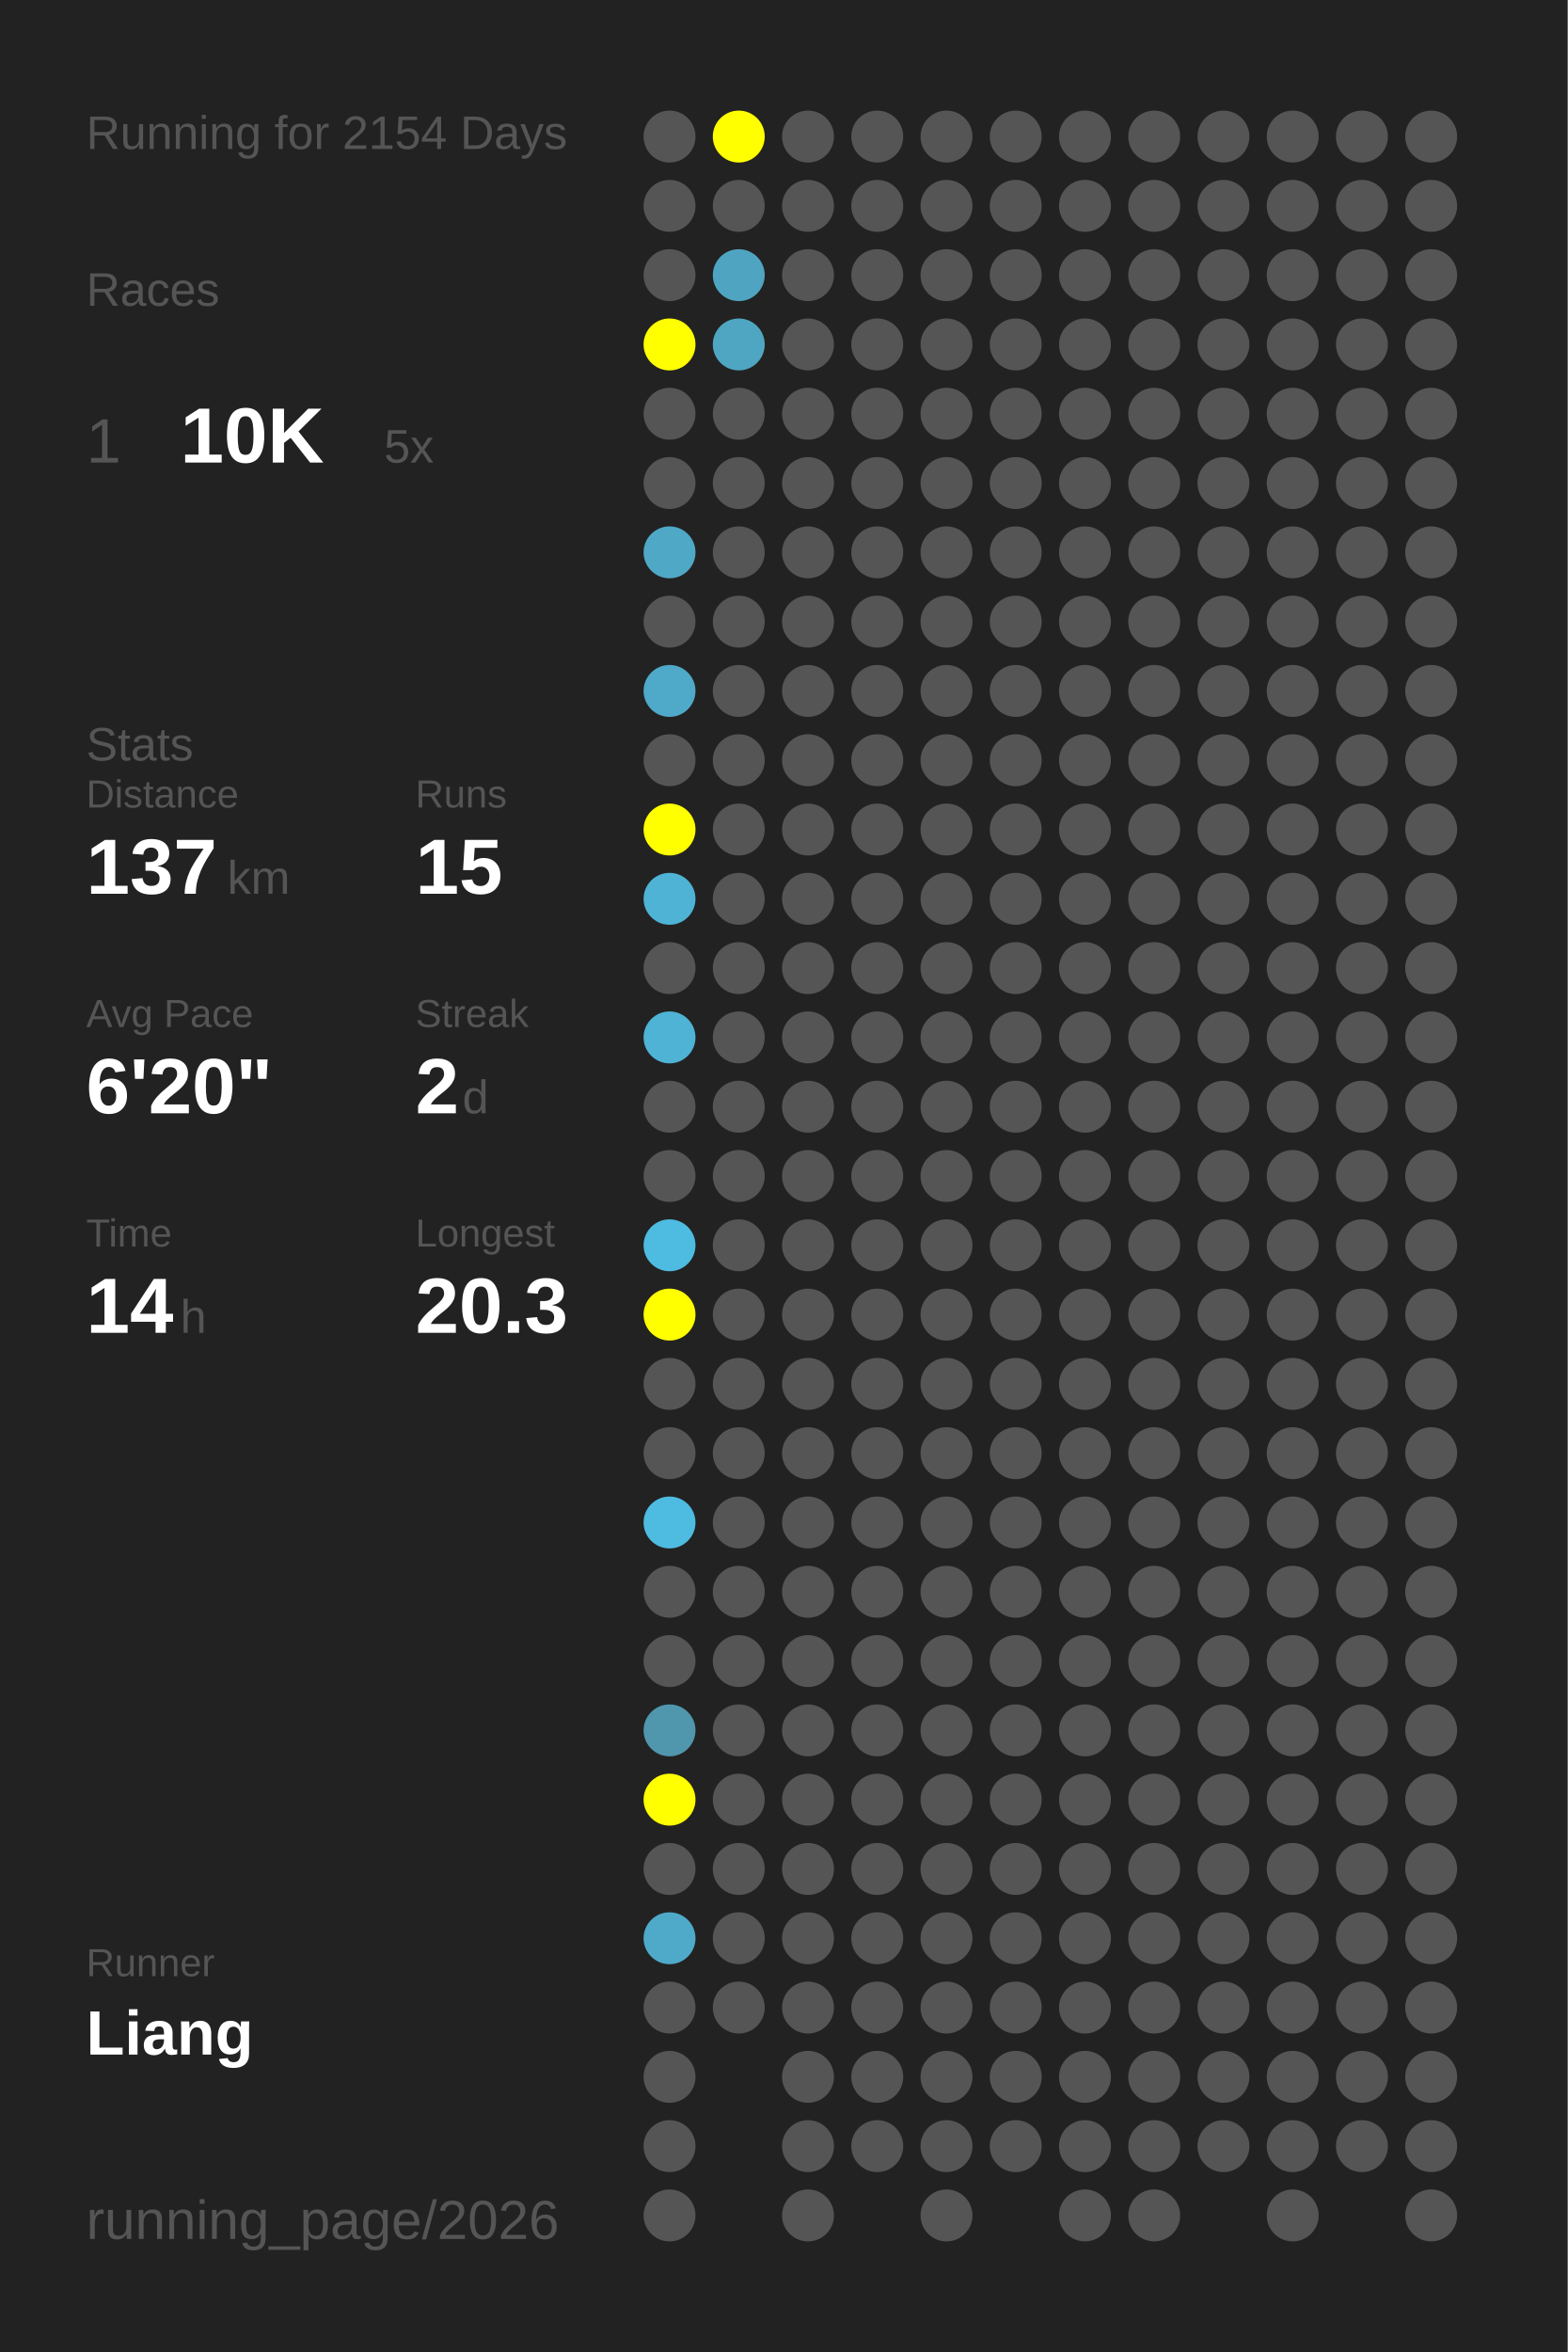
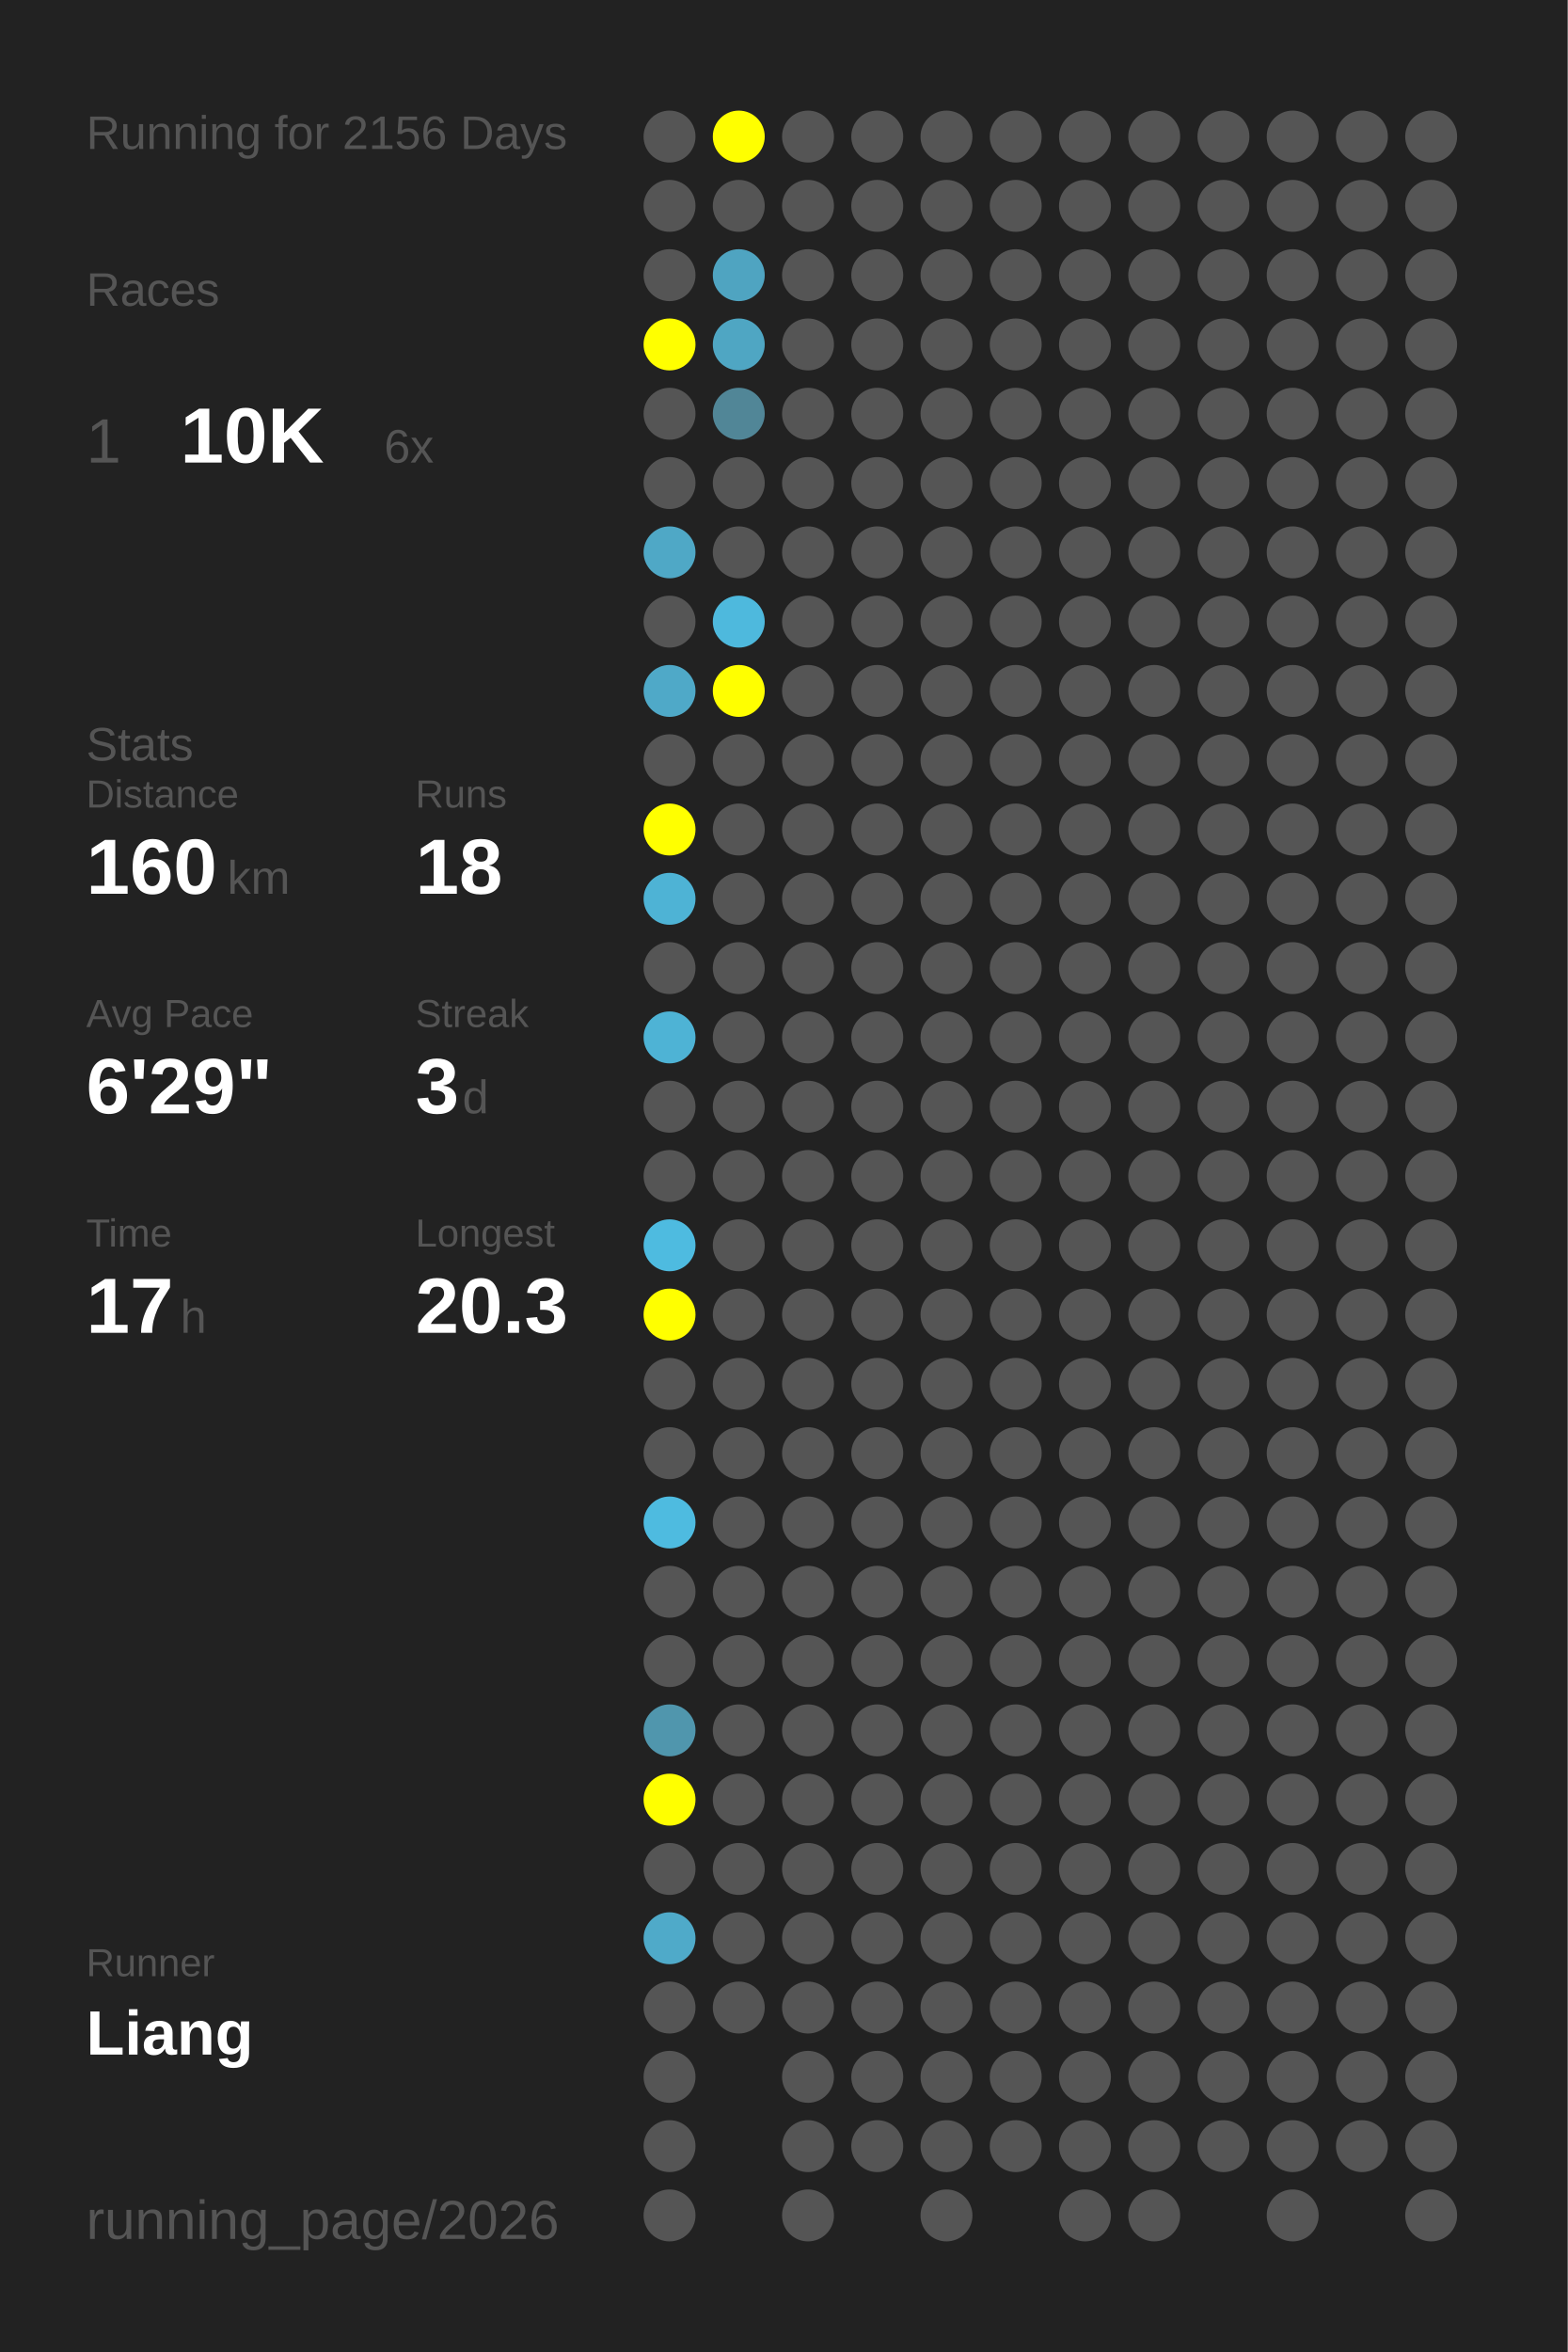
<svg xmlns="http://www.w3.org/2000/svg" baseProfile="full" height="300mm" version="1.1" viewBox="0,0,200,300" width="200mm">
  <defs />
  <rect fill="#222222" height="300" width="200" x="0" y="0" />
-   <text fill="#555555" style="font-size:6px; font-family:Arial;" x="11" y="19">Running for 2154 Days</text>
+   <text fill="#555555" style="font-size:6px; font-family:Arial;" x="11" y="19">Running for 2156 Days</text>
  <text fill="#555555" style="font-size:6px; font-family:Arial;" x="11" y="39">Races</text>
  <text fill="#555555" style="font-size:8px; font-family:Arial;" x="11" y="59">1</text>
  <text fill="#FFFFFF" style="font-size:10px; font-family:Arial; font-weight:bold;" x="23" y="59">10K</text>
-   <text fill="#555555" style="font-size:6px; font-family:Arial;" x="49" y="59">5x</text>
+   <text fill="#555555" style="font-size:6px; font-family:Arial;" x="49" y="59">6x</text>
  <text fill="#555555" style="font-size:6px; font-family:Arial;" x="11" y="97">Stats</text>
  <text fill="#555555" style="font-size:5px; font-family:Arial;" x="11" y="103">Distance</text>
-   <text fill="#FFFFFF" style="font-size:10px; font-family:Arial; font-weight:bold;" x="11" y="114">137</text>
+   <text fill="#FFFFFF" style="font-size:10px; font-family:Arial; font-weight:bold;" x="11" y="114">160</text>
  <text fill="#555555" style="font-size:6px; font-family:Arial;" x="29" y="114">km</text>
  <text fill="#555555" style="font-size:5px; font-family:Arial;" x="53" y="103">Runs</text>
-   <text fill="#FFFFFF" style="font-size:10px; font-family:Arial; font-weight:bold;" x="53" y="114">15</text>
+   <text fill="#FFFFFF" style="font-size:10px; font-family:Arial; font-weight:bold;" x="53" y="114">18</text>
  <text fill="#555555" style="font-size:5px; font-family:Arial;" x="11" y="131">Avg Pace</text>
-   <text fill="#FFFFFF" style="font-size:10px; font-family:Arial; font-weight:bold;" x="11" y="142">6'20"</text>
+   <text fill="#FFFFFF" style="font-size:10px; font-family:Arial; font-weight:bold;" x="11" y="142">6'29"</text>
  <text fill="#555555" style="font-size:5px; font-family:Arial;" x="53" y="131">Streak</text>
-   <text fill="#FFFFFF" style="font-size:10px; font-family:Arial; font-weight:bold;" x="53" y="142">2</text>
+   <text fill="#FFFFFF" style="font-size:10px; font-family:Arial; font-weight:bold;" x="53" y="142">3</text>
  <text fill="#555555" style="font-size:6px; font-family:Arial;" x="59" y="142">d</text>
  <text fill="#555555" style="font-size:5px; font-family:Arial;" x="11" y="159">Time</text>
-   <text fill="#FFFFFF" style="font-size:10px; font-family:Arial; font-weight:bold;" x="11" y="170">14</text>
+   <text fill="#FFFFFF" style="font-size:10px; font-family:Arial; font-weight:bold;" x="11" y="170">17</text>
  <text fill="#555555" style="font-size:6px; font-family:Arial;" x="23" y="170">h</text>
  <text fill="#555555" style="font-size:5px; font-family:Arial;" x="53" y="159">Longest</text>
  <text fill="#FFFFFF" style="font-size:10px; font-family:Arial; font-weight:bold;" x="53" y="170">20.3</text>
  <text fill="#555555" style="font-size:5px; font-family:Arial;" x="11" y="252.065">Runner</text>
  <text fill="#FFFFFF" style="font-size:8px; font-family:Arial; font-weight:bold;" x="11" y="262.065">Liang</text>
  <text fill="#555555" style="font-size:7px; font-family:Arial;" x="11" y="285.581">running_page/2026</text>
  <circle cx="85.417" cy="17.419" fill="#555555" r="3.312" />
  <circle cx="85.417" cy="26.258" fill="#555555" r="3.312" />
  <circle cx="85.417" cy="35.097" fill="#555555" r="3.312" />
  <circle cx="85.417" cy="43.935" fill="#FFFF00" r="3.312" />
  <circle cx="85.417" cy="52.774" fill="#555555" r="3.312" />
  <circle cx="85.417" cy="61.613" fill="#555555" r="3.312" />
  <circle cx="85.417" cy="70.452" fill="#4fa8c6" r="3.312" />
  <circle cx="85.417" cy="79.29" fill="#555555" r="3.312" />
  <circle cx="85.417" cy="88.129" fill="#4fa9c8" r="3.312" />
  <circle cx="85.417" cy="96.968" fill="#555555" r="3.312" />
  <circle cx="85.417" cy="105.806" fill="#FFFF00" r="3.312" />
  <circle cx="85.417" cy="114.645" fill="#4eb3d5" r="3.312" />
  <circle cx="85.417" cy="123.484" fill="#555555" r="3.312" />
  <circle cx="85.417" cy="132.323" fill="#4eb3d5" r="3.312" />
  <circle cx="85.417" cy="141.161" fill="#555555" r="3.312" />
  <circle cx="85.417" cy="150" fill="#555555" r="3.312" />
  <circle cx="85.417" cy="158.839" fill="#4ebbe0" r="3.312" />
  <circle cx="85.417" cy="167.677" fill="#FFFF00" r="3.312" />
  <circle cx="85.417" cy="176.516" fill="#555555" r="3.312" />
  <circle cx="85.417" cy="185.355" fill="#555555" r="3.312" />
  <circle cx="85.417" cy="194.194" fill="#4ebbe0" r="3.312" />
  <circle cx="85.417" cy="203.032" fill="#555555" r="3.312" />
  <circle cx="85.417" cy="211.871" fill="#555555" r="3.312" />
  <circle cx="85.417" cy="220.71" fill="#5096ad" r="3.312" />
  <circle cx="85.417" cy="229.548" fill="#FFFF00" r="3.312" />
  <circle cx="85.417" cy="238.387" fill="#555555" r="3.312" />
  <circle cx="85.417" cy="247.226" fill="#4faac9" r="3.312" />
  <circle cx="85.417" cy="256.065" fill="#555555" r="3.312" />
  <circle cx="85.417" cy="264.903" fill="#555555" r="3.312" />
  <circle cx="85.417" cy="273.742" fill="#555555" r="3.312" />
  <circle cx="85.417" cy="282.581" fill="#555555" r="3.312" />
  <circle cx="94.25" cy="17.419" fill="#FFFF00" r="3.312" />
  <circle cx="94.25" cy="26.258" fill="#555555" r="3.312" />
  <circle cx="94.25" cy="35.097" fill="#4fa4c1" r="3.312" />
  <circle cx="94.25" cy="43.935" fill="#4fa6c3" r="3.312" />
-   <circle cx="94.25" cy="52.774" fill="#555555" r="3.312" />
+   <circle cx="94.25" cy="52.774" fill="#518697" r="3.312" />
  <circle cx="94.25" cy="61.613" fill="#555555" r="3.312" />
  <circle cx="94.25" cy="70.452" fill="#555555" r="3.312" />
-   <circle cx="94.25" cy="79.29" fill="#555555" r="3.312" />
-   <circle cx="94.25" cy="88.129" fill="#555555" r="3.312" />
+   <circle cx="94.25" cy="79.29" fill="#4eb9dd" r="3.312" />
+   <circle cx="94.25" cy="88.129" fill="#FFFF00" r="3.312" />
  <circle cx="94.25" cy="96.968" fill="#555555" r="3.312" />
  <circle cx="94.25" cy="105.806" fill="#555555" r="3.312" />
  <circle cx="94.25" cy="114.645" fill="#555555" r="3.312" />
  <circle cx="94.25" cy="123.484" fill="#555555" r="3.312" />
  <circle cx="94.25" cy="132.323" fill="#555555" r="3.312" />
  <circle cx="94.25" cy="141.161" fill="#555555" r="3.312" />
  <circle cx="94.25" cy="150" fill="#555555" r="3.312" />
  <circle cx="94.25" cy="158.839" fill="#555555" r="3.312" />
  <circle cx="94.25" cy="167.677" fill="#555555" r="3.312" />
  <circle cx="94.25" cy="176.516" fill="#555555" r="3.312" />
  <circle cx="94.25" cy="185.355" fill="#555555" r="3.312" />
  <circle cx="94.25" cy="194.194" fill="#555555" r="3.312" />
  <circle cx="94.25" cy="203.032" fill="#555555" r="3.312" />
  <circle cx="94.25" cy="211.871" fill="#555555" r="3.312" />
  <circle cx="94.25" cy="220.71" fill="#555555" r="3.312" />
  <circle cx="94.25" cy="229.548" fill="#555555" r="3.312" />
  <circle cx="94.25" cy="238.387" fill="#555555" r="3.312" />
  <circle cx="94.25" cy="247.226" fill="#555555" r="3.312" />
  <circle cx="94.25" cy="256.065" fill="#555555" r="3.312" />
  <circle cx="103.083" cy="17.419" fill="#555555" r="3.312" />
  <circle cx="103.083" cy="26.258" fill="#555555" r="3.312" />
  <circle cx="103.083" cy="35.097" fill="#555555" r="3.312" />
  <circle cx="103.083" cy="43.935" fill="#555555" r="3.312" />
  <circle cx="103.083" cy="52.774" fill="#555555" r="3.312" />
  <circle cx="103.083" cy="61.613" fill="#555555" r="3.312" />
  <circle cx="103.083" cy="70.452" fill="#555555" r="3.312" />
  <circle cx="103.083" cy="79.29" fill="#555555" r="3.312" />
  <circle cx="103.083" cy="88.129" fill="#555555" r="3.312" />
  <circle cx="103.083" cy="96.968" fill="#555555" r="3.312" />
  <circle cx="103.083" cy="105.806" fill="#555555" r="3.312" />
  <circle cx="103.083" cy="114.645" fill="#555555" r="3.312" />
  <circle cx="103.083" cy="123.484" fill="#555555" r="3.312" />
  <circle cx="103.083" cy="132.323" fill="#555555" r="3.312" />
  <circle cx="103.083" cy="141.161" fill="#555555" r="3.312" />
  <circle cx="103.083" cy="150" fill="#555555" r="3.312" />
  <circle cx="103.083" cy="158.839" fill="#555555" r="3.312" />
  <circle cx="103.083" cy="167.677" fill="#555555" r="3.312" />
  <circle cx="103.083" cy="176.516" fill="#555555" r="3.312" />
  <circle cx="103.083" cy="185.355" fill="#555555" r="3.312" />
  <circle cx="103.083" cy="194.194" fill="#555555" r="3.312" />
  <circle cx="103.083" cy="203.032" fill="#555555" r="3.312" />
  <circle cx="103.083" cy="211.871" fill="#555555" r="3.312" />
  <circle cx="103.083" cy="220.71" fill="#555555" r="3.312" />
  <circle cx="103.083" cy="229.548" fill="#555555" r="3.312" />
  <circle cx="103.083" cy="238.387" fill="#555555" r="3.312" />
  <circle cx="103.083" cy="247.226" fill="#555555" r="3.312" />
  <circle cx="103.083" cy="256.065" fill="#555555" r="3.312" />
  <circle cx="103.083" cy="264.903" fill="#555555" r="3.312" />
  <circle cx="103.083" cy="273.742" fill="#555555" r="3.312" />
  <circle cx="103.083" cy="282.581" fill="#555555" r="3.312" />
  <circle cx="111.917" cy="17.419" fill="#555555" r="3.312" />
  <circle cx="111.917" cy="26.258" fill="#555555" r="3.312" />
  <circle cx="111.917" cy="35.097" fill="#555555" r="3.312" />
  <circle cx="111.917" cy="43.935" fill="#555555" r="3.312" />
  <circle cx="111.917" cy="52.774" fill="#555555" r="3.312" />
  <circle cx="111.917" cy="61.613" fill="#555555" r="3.312" />
  <circle cx="111.917" cy="70.452" fill="#555555" r="3.312" />
  <circle cx="111.917" cy="79.29" fill="#555555" r="3.312" />
  <circle cx="111.917" cy="88.129" fill="#555555" r="3.312" />
  <circle cx="111.917" cy="96.968" fill="#555555" r="3.312" />
  <circle cx="111.917" cy="105.806" fill="#555555" r="3.312" />
  <circle cx="111.917" cy="114.645" fill="#555555" r="3.312" />
  <circle cx="111.917" cy="123.484" fill="#555555" r="3.312" />
  <circle cx="111.917" cy="132.323" fill="#555555" r="3.312" />
  <circle cx="111.917" cy="141.161" fill="#555555" r="3.312" />
  <circle cx="111.917" cy="150" fill="#555555" r="3.312" />
  <circle cx="111.917" cy="158.839" fill="#555555" r="3.312" />
  <circle cx="111.917" cy="167.677" fill="#555555" r="3.312" />
  <circle cx="111.917" cy="176.516" fill="#555555" r="3.312" />
  <circle cx="111.917" cy="185.355" fill="#555555" r="3.312" />
  <circle cx="111.917" cy="194.194" fill="#555555" r="3.312" />
  <circle cx="111.917" cy="203.032" fill="#555555" r="3.312" />
  <circle cx="111.917" cy="211.871" fill="#555555" r="3.312" />
  <circle cx="111.917" cy="220.71" fill="#555555" r="3.312" />
  <circle cx="111.917" cy="229.548" fill="#555555" r="3.312" />
  <circle cx="111.917" cy="238.387" fill="#555555" r="3.312" />
  <circle cx="111.917" cy="247.226" fill="#555555" r="3.312" />
  <circle cx="111.917" cy="256.065" fill="#555555" r="3.312" />
  <circle cx="111.917" cy="264.903" fill="#555555" r="3.312" />
  <circle cx="111.917" cy="273.742" fill="#555555" r="3.312" />
  <circle cx="120.75" cy="17.419" fill="#555555" r="3.312" />
  <circle cx="120.75" cy="26.258" fill="#555555" r="3.312" />
  <circle cx="120.75" cy="35.097" fill="#555555" r="3.312" />
  <circle cx="120.75" cy="43.935" fill="#555555" r="3.312" />
  <circle cx="120.75" cy="52.774" fill="#555555" r="3.312" />
  <circle cx="120.75" cy="61.613" fill="#555555" r="3.312" />
  <circle cx="120.75" cy="70.452" fill="#555555" r="3.312" />
  <circle cx="120.75" cy="79.29" fill="#555555" r="3.312" />
  <circle cx="120.75" cy="88.129" fill="#555555" r="3.312" />
  <circle cx="120.75" cy="96.968" fill="#555555" r="3.312" />
  <circle cx="120.75" cy="105.806" fill="#555555" r="3.312" />
  <circle cx="120.75" cy="114.645" fill="#555555" r="3.312" />
  <circle cx="120.75" cy="123.484" fill="#555555" r="3.312" />
  <circle cx="120.75" cy="132.323" fill="#555555" r="3.312" />
  <circle cx="120.75" cy="141.161" fill="#555555" r="3.312" />
  <circle cx="120.75" cy="150" fill="#555555" r="3.312" />
  <circle cx="120.75" cy="158.839" fill="#555555" r="3.312" />
  <circle cx="120.75" cy="167.677" fill="#555555" r="3.312" />
  <circle cx="120.75" cy="176.516" fill="#555555" r="3.312" />
  <circle cx="120.75" cy="185.355" fill="#555555" r="3.312" />
  <circle cx="120.75" cy="194.194" fill="#555555" r="3.312" />
  <circle cx="120.75" cy="203.032" fill="#555555" r="3.312" />
  <circle cx="120.75" cy="211.871" fill="#555555" r="3.312" />
  <circle cx="120.75" cy="220.71" fill="#555555" r="3.312" />
  <circle cx="120.75" cy="229.548" fill="#555555" r="3.312" />
  <circle cx="120.75" cy="238.387" fill="#555555" r="3.312" />
  <circle cx="120.75" cy="247.226" fill="#555555" r="3.312" />
  <circle cx="120.75" cy="256.065" fill="#555555" r="3.312" />
  <circle cx="120.75" cy="264.903" fill="#555555" r="3.312" />
  <circle cx="120.75" cy="273.742" fill="#555555" r="3.312" />
  <circle cx="120.75" cy="282.581" fill="#555555" r="3.312" />
  <circle cx="129.583" cy="17.419" fill="#555555" r="3.312" />
  <circle cx="129.583" cy="26.258" fill="#555555" r="3.312" />
  <circle cx="129.583" cy="35.097" fill="#555555" r="3.312" />
  <circle cx="129.583" cy="43.935" fill="#555555" r="3.312" />
  <circle cx="129.583" cy="52.774" fill="#555555" r="3.312" />
  <circle cx="129.583" cy="61.613" fill="#555555" r="3.312" />
  <circle cx="129.583" cy="70.452" fill="#555555" r="3.312" />
  <circle cx="129.583" cy="79.29" fill="#555555" r="3.312" />
  <circle cx="129.583" cy="88.129" fill="#555555" r="3.312" />
  <circle cx="129.583" cy="96.968" fill="#555555" r="3.312" />
  <circle cx="129.583" cy="105.806" fill="#555555" r="3.312" />
  <circle cx="129.583" cy="114.645" fill="#555555" r="3.312" />
  <circle cx="129.583" cy="123.484" fill="#555555" r="3.312" />
  <circle cx="129.583" cy="132.323" fill="#555555" r="3.312" />
  <circle cx="129.583" cy="141.161" fill="#555555" r="3.312" />
  <circle cx="129.583" cy="150" fill="#555555" r="3.312" />
  <circle cx="129.583" cy="158.839" fill="#555555" r="3.312" />
  <circle cx="129.583" cy="167.677" fill="#555555" r="3.312" />
  <circle cx="129.583" cy="176.516" fill="#555555" r="3.312" />
  <circle cx="129.583" cy="185.355" fill="#555555" r="3.312" />
  <circle cx="129.583" cy="194.194" fill="#555555" r="3.312" />
  <circle cx="129.583" cy="203.032" fill="#555555" r="3.312" />
  <circle cx="129.583" cy="211.871" fill="#555555" r="3.312" />
  <circle cx="129.583" cy="220.71" fill="#555555" r="3.312" />
  <circle cx="129.583" cy="229.548" fill="#555555" r="3.312" />
  <circle cx="129.583" cy="238.387" fill="#555555" r="3.312" />
  <circle cx="129.583" cy="247.226" fill="#555555" r="3.312" />
  <circle cx="129.583" cy="256.065" fill="#555555" r="3.312" />
  <circle cx="129.583" cy="264.903" fill="#555555" r="3.312" />
  <circle cx="129.583" cy="273.742" fill="#555555" r="3.312" />
  <circle cx="138.417" cy="17.419" fill="#555555" r="3.312" />
  <circle cx="138.417" cy="26.258" fill="#555555" r="3.312" />
  <circle cx="138.417" cy="35.097" fill="#555555" r="3.312" />
  <circle cx="138.417" cy="43.935" fill="#555555" r="3.312" />
  <circle cx="138.417" cy="52.774" fill="#555555" r="3.312" />
  <circle cx="138.417" cy="61.613" fill="#555555" r="3.312" />
  <circle cx="138.417" cy="70.452" fill="#555555" r="3.312" />
  <circle cx="138.417" cy="79.29" fill="#555555" r="3.312" />
  <circle cx="138.417" cy="88.129" fill="#555555" r="3.312" />
  <circle cx="138.417" cy="96.968" fill="#555555" r="3.312" />
  <circle cx="138.417" cy="105.806" fill="#555555" r="3.312" />
  <circle cx="138.417" cy="114.645" fill="#555555" r="3.312" />
  <circle cx="138.417" cy="123.484" fill="#555555" r="3.312" />
  <circle cx="138.417" cy="132.323" fill="#555555" r="3.312" />
  <circle cx="138.417" cy="141.161" fill="#555555" r="3.312" />
  <circle cx="138.417" cy="150" fill="#555555" r="3.312" />
  <circle cx="138.417" cy="158.839" fill="#555555" r="3.312" />
  <circle cx="138.417" cy="167.677" fill="#555555" r="3.312" />
  <circle cx="138.417" cy="176.516" fill="#555555" r="3.312" />
  <circle cx="138.417" cy="185.355" fill="#555555" r="3.312" />
  <circle cx="138.417" cy="194.194" fill="#555555" r="3.312" />
  <circle cx="138.417" cy="203.032" fill="#555555" r="3.312" />
  <circle cx="138.417" cy="211.871" fill="#555555" r="3.312" />
  <circle cx="138.417" cy="220.71" fill="#555555" r="3.312" />
  <circle cx="138.417" cy="229.548" fill="#555555" r="3.312" />
  <circle cx="138.417" cy="238.387" fill="#555555" r="3.312" />
  <circle cx="138.417" cy="247.226" fill="#555555" r="3.312" />
  <circle cx="138.417" cy="256.065" fill="#555555" r="3.312" />
  <circle cx="138.417" cy="264.903" fill="#555555" r="3.312" />
  <circle cx="138.417" cy="273.742" fill="#555555" r="3.312" />
  <circle cx="138.417" cy="282.581" fill="#555555" r="3.312" />
  <circle cx="147.25" cy="17.419" fill="#555555" r="3.312" />
  <circle cx="147.25" cy="26.258" fill="#555555" r="3.312" />
  <circle cx="147.25" cy="35.097" fill="#555555" r="3.312" />
  <circle cx="147.25" cy="43.935" fill="#555555" r="3.312" />
  <circle cx="147.25" cy="52.774" fill="#555555" r="3.312" />
  <circle cx="147.25" cy="61.613" fill="#555555" r="3.312" />
  <circle cx="147.25" cy="70.452" fill="#555555" r="3.312" />
  <circle cx="147.25" cy="79.29" fill="#555555" r="3.312" />
  <circle cx="147.25" cy="88.129" fill="#555555" r="3.312" />
  <circle cx="147.25" cy="96.968" fill="#555555" r="3.312" />
  <circle cx="147.25" cy="105.806" fill="#555555" r="3.312" />
  <circle cx="147.25" cy="114.645" fill="#555555" r="3.312" />
  <circle cx="147.25" cy="123.484" fill="#555555" r="3.312" />
  <circle cx="147.25" cy="132.323" fill="#555555" r="3.312" />
  <circle cx="147.25" cy="141.161" fill="#555555" r="3.312" />
  <circle cx="147.25" cy="150" fill="#555555" r="3.312" />
  <circle cx="147.25" cy="158.839" fill="#555555" r="3.312" />
  <circle cx="147.25" cy="167.677" fill="#555555" r="3.312" />
  <circle cx="147.25" cy="176.516" fill="#555555" r="3.312" />
  <circle cx="147.25" cy="185.355" fill="#555555" r="3.312" />
  <circle cx="147.25" cy="194.194" fill="#555555" r="3.312" />
  <circle cx="147.25" cy="203.032" fill="#555555" r="3.312" />
  <circle cx="147.25" cy="211.871" fill="#555555" r="3.312" />
  <circle cx="147.25" cy="220.71" fill="#555555" r="3.312" />
  <circle cx="147.25" cy="229.548" fill="#555555" r="3.312" />
  <circle cx="147.25" cy="238.387" fill="#555555" r="3.312" />
  <circle cx="147.25" cy="247.226" fill="#555555" r="3.312" />
  <circle cx="147.25" cy="256.065" fill="#555555" r="3.312" />
  <circle cx="147.25" cy="264.903" fill="#555555" r="3.312" />
  <circle cx="147.25" cy="273.742" fill="#555555" r="3.312" />
  <circle cx="147.25" cy="282.581" fill="#555555" r="3.312" />
  <circle cx="156.083" cy="17.419" fill="#555555" r="3.312" />
  <circle cx="156.083" cy="26.258" fill="#555555" r="3.312" />
  <circle cx="156.083" cy="35.097" fill="#555555" r="3.312" />
  <circle cx="156.083" cy="43.935" fill="#555555" r="3.312" />
  <circle cx="156.083" cy="52.774" fill="#555555" r="3.312" />
  <circle cx="156.083" cy="61.613" fill="#555555" r="3.312" />
  <circle cx="156.083" cy="70.452" fill="#555555" r="3.312" />
  <circle cx="156.083" cy="79.29" fill="#555555" r="3.312" />
  <circle cx="156.083" cy="88.129" fill="#555555" r="3.312" />
  <circle cx="156.083" cy="96.968" fill="#555555" r="3.312" />
  <circle cx="156.083" cy="105.806" fill="#555555" r="3.312" />
  <circle cx="156.083" cy="114.645" fill="#555555" r="3.312" />
  <circle cx="156.083" cy="123.484" fill="#555555" r="3.312" />
  <circle cx="156.083" cy="132.323" fill="#555555" r="3.312" />
  <circle cx="156.083" cy="141.161" fill="#555555" r="3.312" />
  <circle cx="156.083" cy="150" fill="#555555" r="3.312" />
  <circle cx="156.083" cy="158.839" fill="#555555" r="3.312" />
  <circle cx="156.083" cy="167.677" fill="#555555" r="3.312" />
  <circle cx="156.083" cy="176.516" fill="#555555" r="3.312" />
  <circle cx="156.083" cy="185.355" fill="#555555" r="3.312" />
  <circle cx="156.083" cy="194.194" fill="#555555" r="3.312" />
  <circle cx="156.083" cy="203.032" fill="#555555" r="3.312" />
  <circle cx="156.083" cy="211.871" fill="#555555" r="3.312" />
  <circle cx="156.083" cy="220.71" fill="#555555" r="3.312" />
  <circle cx="156.083" cy="229.548" fill="#555555" r="3.312" />
  <circle cx="156.083" cy="238.387" fill="#555555" r="3.312" />
  <circle cx="156.083" cy="247.226" fill="#555555" r="3.312" />
  <circle cx="156.083" cy="256.065" fill="#555555" r="3.312" />
  <circle cx="156.083" cy="264.903" fill="#555555" r="3.312" />
  <circle cx="156.083" cy="273.742" fill="#555555" r="3.312" />
  <circle cx="164.917" cy="17.419" fill="#555555" r="3.312" />
  <circle cx="164.917" cy="26.258" fill="#555555" r="3.312" />
  <circle cx="164.917" cy="35.097" fill="#555555" r="3.312" />
  <circle cx="164.917" cy="43.935" fill="#555555" r="3.312" />
  <circle cx="164.917" cy="52.774" fill="#555555" r="3.312" />
  <circle cx="164.917" cy="61.613" fill="#555555" r="3.312" />
  <circle cx="164.917" cy="70.452" fill="#555555" r="3.312" />
  <circle cx="164.917" cy="79.29" fill="#555555" r="3.312" />
  <circle cx="164.917" cy="88.129" fill="#555555" r="3.312" />
  <circle cx="164.917" cy="96.968" fill="#555555" r="3.312" />
  <circle cx="164.917" cy="105.806" fill="#555555" r="3.312" />
  <circle cx="164.917" cy="114.645" fill="#555555" r="3.312" />
  <circle cx="164.917" cy="123.484" fill="#555555" r="3.312" />
  <circle cx="164.917" cy="132.323" fill="#555555" r="3.312" />
  <circle cx="164.917" cy="141.161" fill="#555555" r="3.312" />
  <circle cx="164.917" cy="150" fill="#555555" r="3.312" />
  <circle cx="164.917" cy="158.839" fill="#555555" r="3.312" />
  <circle cx="164.917" cy="167.677" fill="#555555" r="3.312" />
  <circle cx="164.917" cy="176.516" fill="#555555" r="3.312" />
  <circle cx="164.917" cy="185.355" fill="#555555" r="3.312" />
  <circle cx="164.917" cy="194.194" fill="#555555" r="3.312" />
  <circle cx="164.917" cy="203.032" fill="#555555" r="3.312" />
  <circle cx="164.917" cy="211.871" fill="#555555" r="3.312" />
  <circle cx="164.917" cy="220.71" fill="#555555" r="3.312" />
  <circle cx="164.917" cy="229.548" fill="#555555" r="3.312" />
  <circle cx="164.917" cy="238.387" fill="#555555" r="3.312" />
  <circle cx="164.917" cy="247.226" fill="#555555" r="3.312" />
  <circle cx="164.917" cy="256.065" fill="#555555" r="3.312" />
  <circle cx="164.917" cy="264.903" fill="#555555" r="3.312" />
  <circle cx="164.917" cy="273.742" fill="#555555" r="3.312" />
  <circle cx="164.917" cy="282.581" fill="#555555" r="3.312" />
  <circle cx="173.75" cy="17.419" fill="#555555" r="3.312" />
  <circle cx="173.75" cy="26.258" fill="#555555" r="3.312" />
  <circle cx="173.75" cy="35.097" fill="#555555" r="3.312" />
  <circle cx="173.75" cy="43.935" fill="#555555" r="3.312" />
  <circle cx="173.75" cy="52.774" fill="#555555" r="3.312" />
  <circle cx="173.75" cy="61.613" fill="#555555" r="3.312" />
  <circle cx="173.75" cy="70.452" fill="#555555" r="3.312" />
  <circle cx="173.75" cy="79.29" fill="#555555" r="3.312" />
  <circle cx="173.75" cy="88.129" fill="#555555" r="3.312" />
  <circle cx="173.75" cy="96.968" fill="#555555" r="3.312" />
  <circle cx="173.75" cy="105.806" fill="#555555" r="3.312" />
  <circle cx="173.75" cy="114.645" fill="#555555" r="3.312" />
  <circle cx="173.75" cy="123.484" fill="#555555" r="3.312" />
  <circle cx="173.75" cy="132.323" fill="#555555" r="3.312" />
  <circle cx="173.75" cy="141.161" fill="#555555" r="3.312" />
  <circle cx="173.75" cy="150" fill="#555555" r="3.312" />
  <circle cx="173.75" cy="158.839" fill="#555555" r="3.312" />
  <circle cx="173.75" cy="167.677" fill="#555555" r="3.312" />
  <circle cx="173.75" cy="176.516" fill="#555555" r="3.312" />
  <circle cx="173.75" cy="185.355" fill="#555555" r="3.312" />
  <circle cx="173.75" cy="194.194" fill="#555555" r="3.312" />
  <circle cx="173.75" cy="203.032" fill="#555555" r="3.312" />
  <circle cx="173.75" cy="211.871" fill="#555555" r="3.312" />
  <circle cx="173.75" cy="220.71" fill="#555555" r="3.312" />
  <circle cx="173.75" cy="229.548" fill="#555555" r="3.312" />
  <circle cx="173.75" cy="238.387" fill="#555555" r="3.312" />
  <circle cx="173.75" cy="247.226" fill="#555555" r="3.312" />
  <circle cx="173.75" cy="256.065" fill="#555555" r="3.312" />
  <circle cx="173.75" cy="264.903" fill="#555555" r="3.312" />
  <circle cx="173.75" cy="273.742" fill="#555555" r="3.312" />
  <circle cx="182.583" cy="17.419" fill="#555555" r="3.312" />
  <circle cx="182.583" cy="26.258" fill="#555555" r="3.312" />
  <circle cx="182.583" cy="35.097" fill="#555555" r="3.312" />
  <circle cx="182.583" cy="43.935" fill="#555555" r="3.312" />
  <circle cx="182.583" cy="52.774" fill="#555555" r="3.312" />
  <circle cx="182.583" cy="61.613" fill="#555555" r="3.312" />
  <circle cx="182.583" cy="70.452" fill="#555555" r="3.312" />
  <circle cx="182.583" cy="79.29" fill="#555555" r="3.312" />
  <circle cx="182.583" cy="88.129" fill="#555555" r="3.312" />
  <circle cx="182.583" cy="96.968" fill="#555555" r="3.312" />
  <circle cx="182.583" cy="105.806" fill="#555555" r="3.312" />
  <circle cx="182.583" cy="114.645" fill="#555555" r="3.312" />
  <circle cx="182.583" cy="123.484" fill="#555555" r="3.312" />
  <circle cx="182.583" cy="132.323" fill="#555555" r="3.312" />
  <circle cx="182.583" cy="141.161" fill="#555555" r="3.312" />
  <circle cx="182.583" cy="150" fill="#555555" r="3.312" />
  <circle cx="182.583" cy="158.839" fill="#555555" r="3.312" />
  <circle cx="182.583" cy="167.677" fill="#555555" r="3.312" />
  <circle cx="182.583" cy="176.516" fill="#555555" r="3.312" />
  <circle cx="182.583" cy="185.355" fill="#555555" r="3.312" />
  <circle cx="182.583" cy="194.194" fill="#555555" r="3.312" />
  <circle cx="182.583" cy="203.032" fill="#555555" r="3.312" />
  <circle cx="182.583" cy="211.871" fill="#555555" r="3.312" />
  <circle cx="182.583" cy="220.71" fill="#555555" r="3.312" />
  <circle cx="182.583" cy="229.548" fill="#555555" r="3.312" />
  <circle cx="182.583" cy="238.387" fill="#555555" r="3.312" />
  <circle cx="182.583" cy="247.226" fill="#555555" r="3.312" />
  <circle cx="182.583" cy="256.065" fill="#555555" r="3.312" />
  <circle cx="182.583" cy="264.903" fill="#555555" r="3.312" />
  <circle cx="182.583" cy="273.742" fill="#555555" r="3.312" />
  <circle cx="182.583" cy="282.581" fill="#555555" r="3.312" />
</svg>
